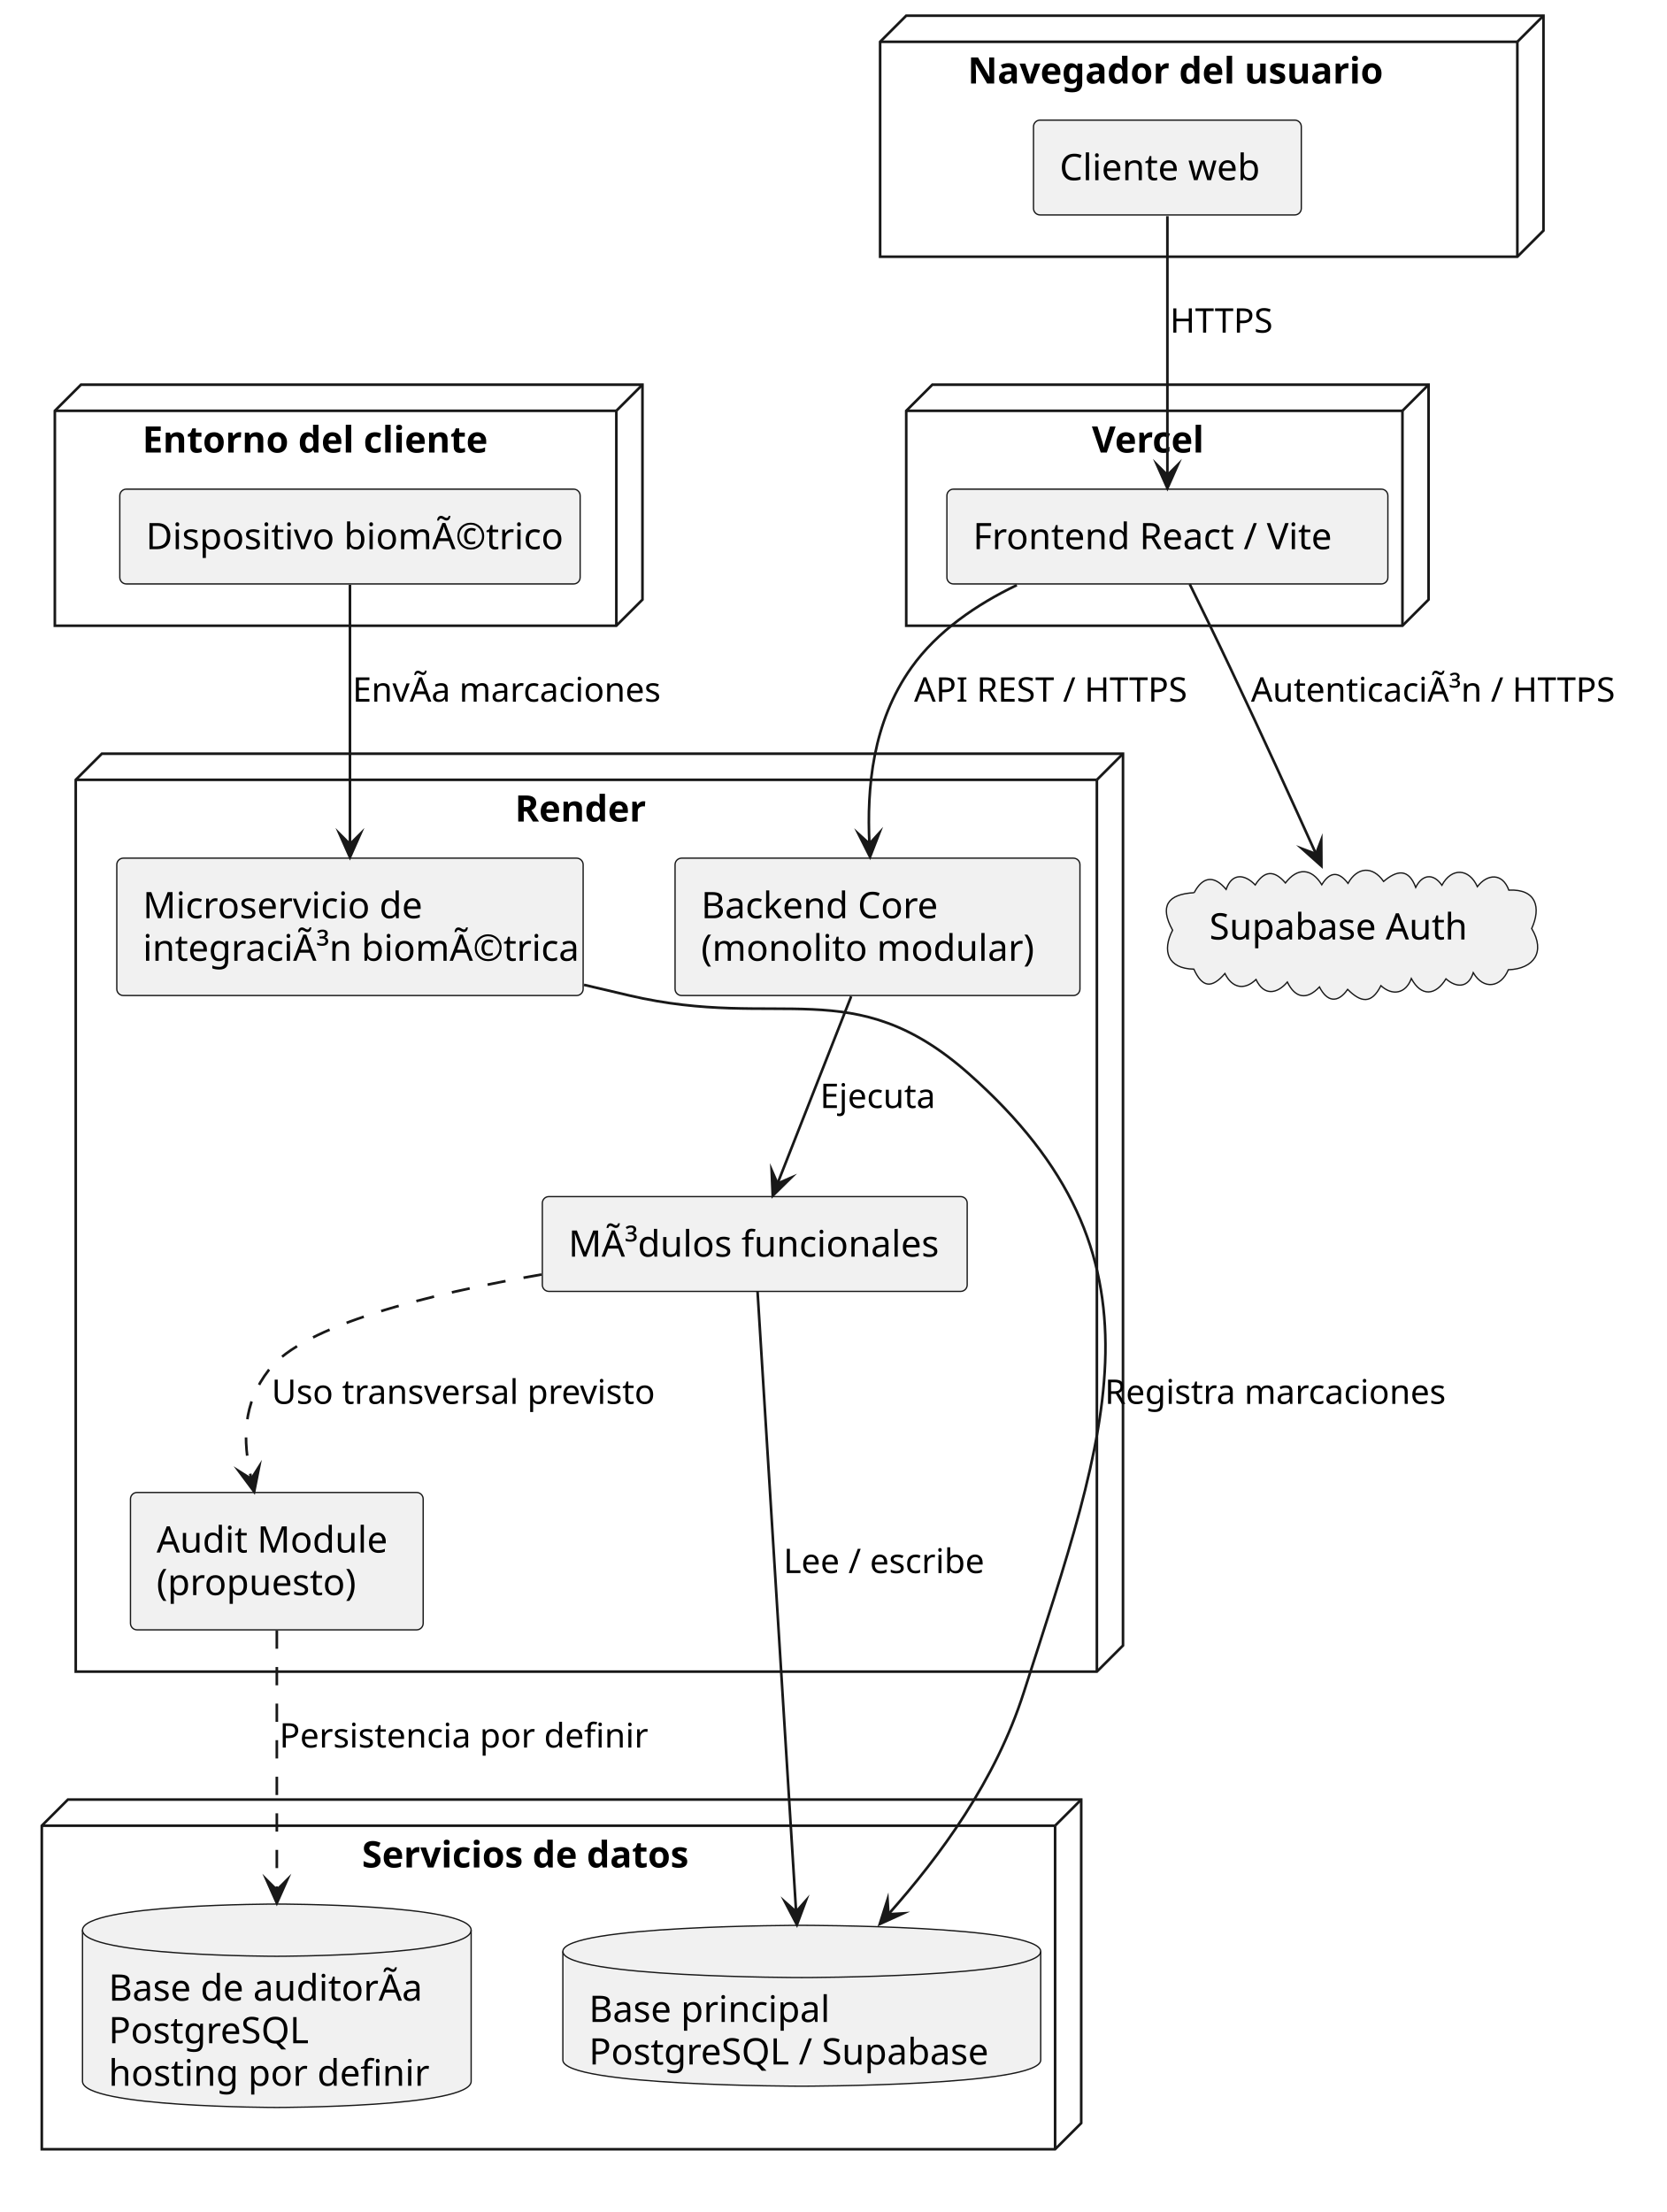
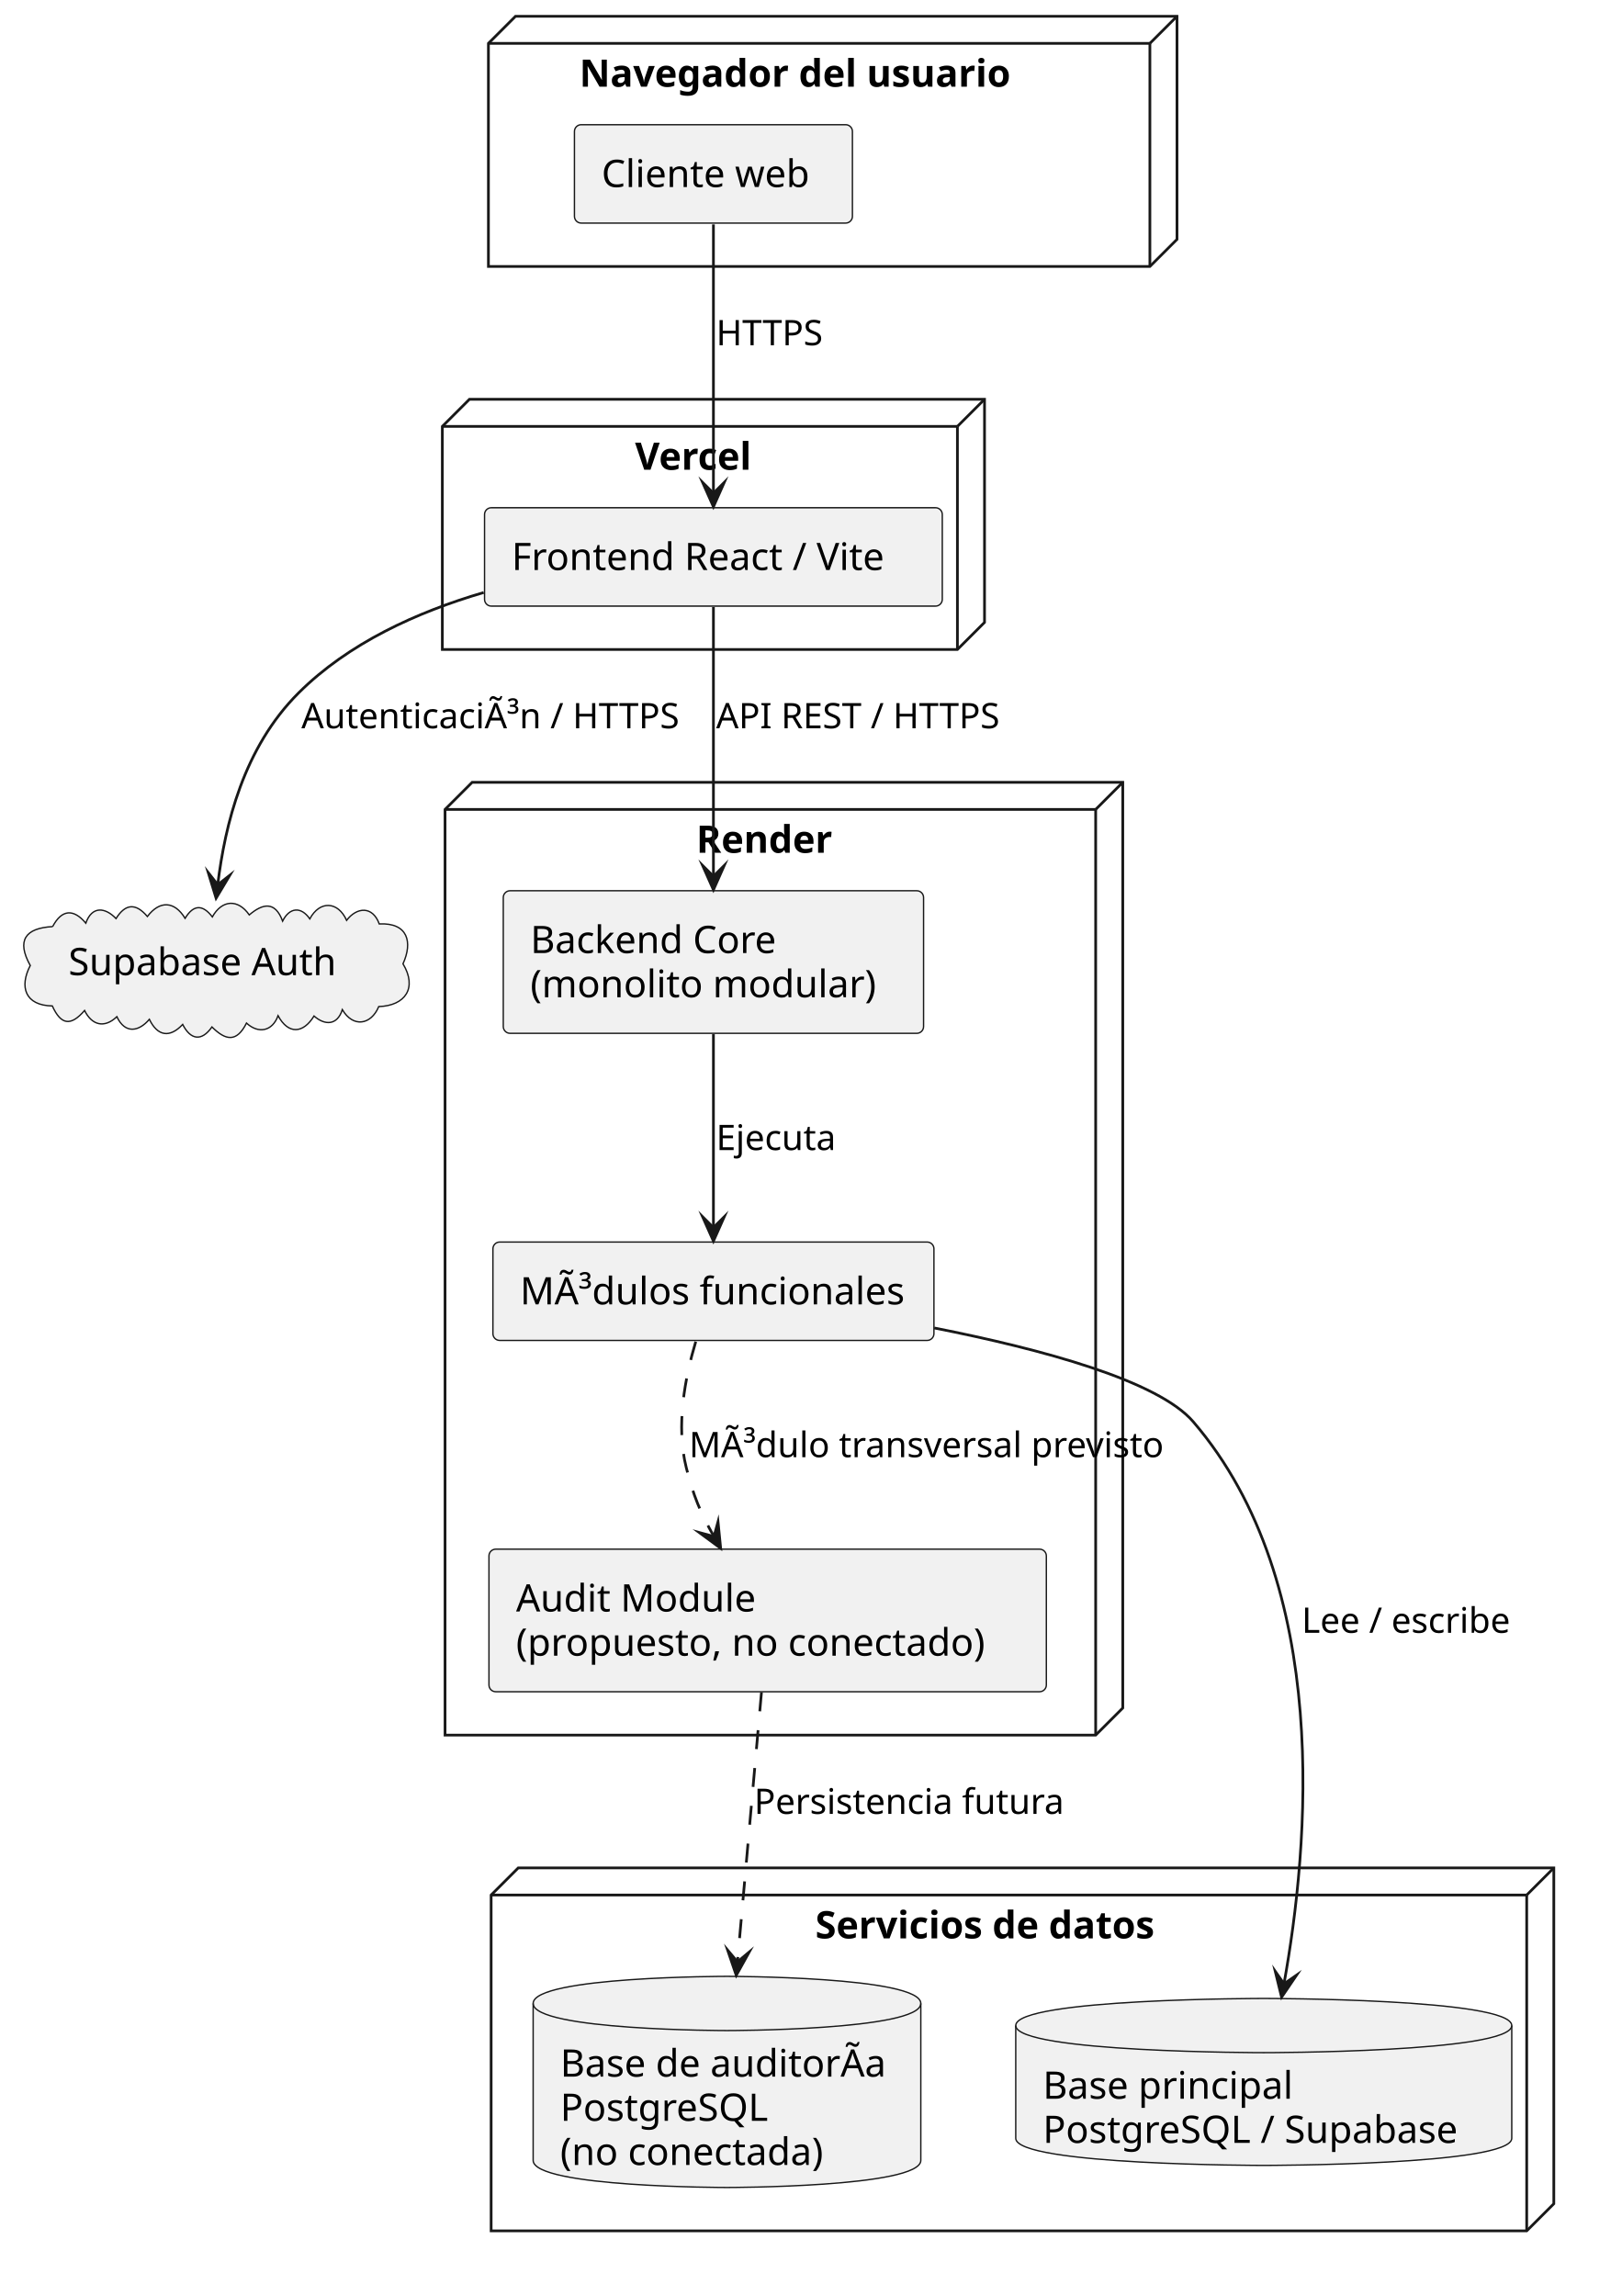
- <svg xmlns="http://www.w3.org/2000/svg" version="1.1" data-diagram-type="DESCRIPTION" style="width:638px;height:847px;background:#FFFFFF;" width="638px" height="847px" viewBox="0 0 638 847" zoomAndPan="magnify" preserveAspectRatio="none" contentStyleType="text/css">
+ <svg xmlns="http://www.w3.org/2000/svg" version="1.1" data-diagram-type="DESCRIPTION" style="width:598px;height:847px;background:#FFFFFF;" width="598px" height="847px" viewBox="0 0 598 847" zoomAndPan="magnify" preserveAspectRatio="none" contentStyleType="text/css">
  <defs />
  <g font-family="sans-serif" lengthAdjust="spacing">
    <g class="cluster" data-qualified-name="browser" id="ent0001" data-source-line="4">
-       <polygon points="337,16,347,6,591,6,591,88.3,581,98.3,337,98.3,337,16" fill="none" style="stroke:#181818;stroke-width:1;stroke-linejoin:miter;stroke-miterlimit:10;" />
-       <line x1="581" y1="16" x2="591" y2="6" style="stroke:#181818;stroke-width:1;" />
-       <line x1="337" y1="16" x2="581" y2="16" style="stroke:#181818;stroke-width:1;" />
-       <line x1="581" y1="16" x2="581" y2="98.3" style="stroke:#181818;stroke-width:1;" />
-       <text x="370.552" y="31.995" fill="#000" font-size="14" textLength="178.896" font-weight="700">Navegador del usuario</text>
+       <polygon points="180.168,16,190.168,6,434.168,6,434.168,88.3,424.168,98.3,180.168,98.3,180.168,16" fill="none" style="stroke:#181818;stroke-width:1;stroke-linejoin:miter;stroke-miterlimit:10;" />
+       <line x1="424.168" y1="16" x2="434.168" y2="6" style="stroke:#181818;stroke-width:1;" />
+       <line x1="180.168" y1="16" x2="424.168" y2="16" style="stroke:#181818;stroke-width:1;" />
+       <line x1="424.168" y1="16" x2="424.168" y2="98.3" style="stroke:#181818;stroke-width:1;" />
+       <text x="213.72" y="31.995" fill="#000" font-size="14" textLength="178.896" font-weight="700">Navegador del usuario</text>
    </g>
    <g class="cluster" data-qualified-name="vercel" id="ent0003" data-source-line="8">
-       <polygon points="347,157.3,357,147.3,547,147.3,547,229.6,537,239.6,347,239.6,347,157.3" fill="none" style="stroke:#181818;stroke-width:1;stroke-linejoin:miter;stroke-miterlimit:10;" />
-       <line x1="537" y1="157.3" x2="547" y2="147.3" style="stroke:#181818;stroke-width:1;" />
-       <line x1="347" y1="157.3" x2="537" y2="157.3" style="stroke:#181818;stroke-width:1;" />
-       <line x1="537" y1="157.3" x2="537" y2="239.6" style="stroke:#181818;stroke-width:1;" />
-       <text x="418.086" y="173.295" fill="#000" font-size="14" textLength="49.827" font-weight="700">Vercel</text>
+       <polygon points="163.168,157.3,173.168,147.3,363.168,147.3,363.168,229.6,353.168,239.6,163.168,239.6,163.168,157.3" fill="none" style="stroke:#181818;stroke-width:1;stroke-linejoin:miter;stroke-miterlimit:10;" />
+       <line x1="353.168" y1="157.3" x2="363.168" y2="147.3" style="stroke:#181818;stroke-width:1;" />
+       <line x1="163.168" y1="157.3" x2="353.168" y2="157.3" style="stroke:#181818;stroke-width:1;" />
+       <line x1="353.168" y1="157.3" x2="353.168" y2="239.6" style="stroke:#181818;stroke-width:1;" />
+       <text x="234.254" y="173.295" fill="#000" font-size="14" textLength="49.827" font-weight="700">Vercel</text>
    </g>
    <g class="cluster" data-qualified-name="render" id="ent0005" data-source-line="12">
-       <polygon points="29,298.6,39,288.6,430,288.6,430,630.08,420,640.08,29,640.08,29,298.6" fill="none" style="stroke:#181818;stroke-width:1;stroke-linejoin:miter;stroke-miterlimit:10;" />
-       <line x1="420" y1="298.6" x2="430" y2="288.6" style="stroke:#181818;stroke-width:1;" />
-       <line x1="29" y1="298.6" x2="420" y2="298.6" style="stroke:#181818;stroke-width:1;" />
-       <line x1="420" y1="298.6" x2="420" y2="640.08" style="stroke:#181818;stroke-width:1;" />
-       <text x="197.168" y="314.595" fill="#000" font-size="14" textLength="56.663" font-weight="700">Render</text>
+       <polygon points="164.168,298.6,174.168,288.6,414.168,288.6,414.168,630.08,404.168,640.08,164.168,640.08,164.168,298.6" fill="none" style="stroke:#181818;stroke-width:1;stroke-linejoin:miter;stroke-miterlimit:10;" />
+       <line x1="404.168" y1="298.6" x2="414.168" y2="288.6" style="stroke:#181818;stroke-width:1;" />
+       <line x1="164.168" y1="298.6" x2="404.168" y2="298.6" style="stroke:#181818;stroke-width:1;" />
+       <line x1="404.168" y1="298.6" x2="404.168" y2="640.08" style="stroke:#181818;stroke-width:1;" />
+       <text x="256.836" y="314.595" fill="#000" font-size="14" textLength="56.663" font-weight="700">Render</text>
    </g>
-     <g class="cluster" data-qualified-name="data" id="ent0010" data-source-line="19">
-       <polygon points="16,699.08,26,689.08,414,689.08,414,812.97,404,822.97,16,822.97,16,699.08" fill="none" style="stroke:#181818;stroke-width:1;stroke-linejoin:miter;stroke-miterlimit:10;" />
-       <line x1="404" y1="699.08" x2="414" y2="689.08" style="stroke:#181818;stroke-width:1;" />
-       <line x1="16" y1="699.08" x2="404" y2="699.08" style="stroke:#181818;stroke-width:1;" />
-       <line x1="404" y1="699.08" x2="404" y2="822.97" style="stroke:#181818;stroke-width:1;" />
-       <text x="138.583" y="715.075" fill="#000" font-size="14" textLength="144.833" font-weight="700">Servicios de datos</text>
-     </g>
-     <g class="cluster" data-qualified-name="device" id="ent0014" data-source-line="26">
-       <polygon points="21,157.3,31,147.3,246,147.3,246,229.6,236,239.6,21,239.6,21,157.3" fill="none" style="stroke:#181818;stroke-width:1;stroke-linejoin:miter;stroke-miterlimit:10;" />
-       <line x1="236" y1="157.3" x2="246" y2="147.3" style="stroke:#181818;stroke-width:1;" />
-       <line x1="21" y1="157.3" x2="236" y2="157.3" style="stroke:#181818;stroke-width:1;" />
-       <line x1="236" y1="157.3" x2="236" y2="239.6" style="stroke:#181818;stroke-width:1;" />
-       <text x="54.53" y="173.295" fill="#000" font-size="14" textLength="149.939" font-weight="700">Entorno del cliente</text>
+     <g class="cluster" data-qualified-name="data" id="ent0009" data-source-line="18">
+       <polygon points="181.168,699.08,191.168,689.08,573.168,689.08,573.168,812.97,563.168,822.97,181.168,822.97,181.168,699.08" fill="none" style="stroke:#181818;stroke-width:1;stroke-linejoin:miter;stroke-miterlimit:10;" />
+       <line x1="563.168" y1="699.08" x2="573.168" y2="689.08" style="stroke:#181818;stroke-width:1;" />
+       <line x1="181.168" y1="699.08" x2="563.168" y2="699.08" style="stroke:#181818;stroke-width:1;" />
+       <line x1="563.168" y1="699.08" x2="563.168" y2="822.97" style="stroke:#181818;stroke-width:1;" />
+       <text x="300.751" y="715.075" fill="#000" font-size="14" textLength="144.833" font-weight="700">Servicios de datos</text>
    </g>
    <g class="entity" data-qualified-name="browser.client" id="ent0002" data-source-line="5">
-       <rect x="395.73" y="46" width="102.544" height="36.297" fill="#F1F1F1" style="stroke:#181818;stroke-width:0.5;" rx="2.5" ry="2.5" />
-       <text x="405.73" y="68.995" fill="#000" font-size="14" textLength="82.544">Cliente web</text>
+       <rect x="211.898" y="46" width="102.544" height="36.297" fill="#F1F1F1" style="stroke:#181818;stroke-width:0.5;" rx="2.5" ry="2.5" />
+       <text x="221.898" y="68.995" fill="#000" font-size="14" textLength="82.544">Cliente web</text>
    </g>
    <g class="entity" data-qualified-name="vercel.frontend" id="ent0004" data-source-line="9">
-       <rect x="362.57" y="187.3" width="168.853" height="36.297" fill="#F1F1F1" style="stroke:#181818;stroke-width:0.5;" rx="2.5" ry="2.5" />
-       <text x="372.57" y="210.295" fill="#000" font-size="14" textLength="148.853">Frontend React / Vite</text>
+       <rect x="178.738" y="187.3" width="168.853" height="36.297" fill="#F1F1F1" style="stroke:#181818;stroke-width:0.5;" rx="2.5" ry="2.5" />
+       <text x="188.738" y="210.295" fill="#000" font-size="14" textLength="148.853">Frontend React / Vite</text>
    </g>
    <g class="entity" data-qualified-name="render.core" id="ent0006" data-source-line="13">
-       <rect x="258.48" y="328.6" width="155.037" height="52.594" fill="#F1F1F1" style="stroke:#181818;stroke-width:0.5;" rx="2.5" ry="2.5" />
-       <text x="268.48" y="351.595" fill="#000" font-size="14" textLength="97.521">Backend Core</text>
-       <text x="268.48" y="367.892" fill="#000" font-size="14" textLength="135.037">(monolito modular)</text>
+       <rect x="185.648" y="328.6" width="155.037" height="52.594" fill="#F1F1F1" style="stroke:#181818;stroke-width:0.5;" rx="2.5" ry="2.5" />
+       <text x="195.648" y="351.595" fill="#000" font-size="14" textLength="97.521">Backend Core</text>
+       <text x="195.648" y="367.892" fill="#000" font-size="14" textLength="135.037">(monolito modular)</text>
    </g>
-     <g class="entity" data-qualified-name="render.integration" id="ent0007" data-source-line="14">
-       <rect x="44.72" y="328.6" width="178.566" height="52.594" fill="#F1F1F1" style="stroke:#181818;stroke-width:0.5;" rx="2.5" ry="2.5" />
-       <text x="54.72" y="351.595" fill="#000" font-size="14" textLength="113.928">Microservicio de</text>
-       <text x="54.72" y="367.892" fill="#000" font-size="14" textLength="158.566">integraciÃ³n biomÃ©trica</text>
+     <g class="entity" data-qualified-name="render.modules" id="ent0007" data-source-line="14">
+       <rect x="181.828" y="458.19" width="162.68" height="36.297" fill="#F1F1F1" style="stroke:#181818;stroke-width:0.5;" rx="2.5" ry="2.5" />
+       <text x="191.828" y="481.185" fill="#000" font-size="14" textLength="142.68">MÃ³dulos funcionales</text>
    </g>
-     <g class="entity" data-qualified-name="render.modules" id="ent0008" data-source-line="15">
-       <rect x="207.66" y="458.19" width="162.68" height="36.297" fill="#F1F1F1" style="stroke:#181818;stroke-width:0.5;" rx="2.5" ry="2.5" />
-       <text x="217.66" y="481.185" fill="#000" font-size="14" textLength="142.68">MÃ³dulos funcionales</text>
+     <g class="entity" data-qualified-name="render.audit" id="ent0008" data-source-line="15">
+       <rect x="180.368" y="571.49" width="205.609" height="52.594" fill="#F1F1F1" style="stroke:#181818;stroke-width:0.5;" rx="2.5" ry="2.5" />
+       <text x="190.368" y="594.485" fill="#000" font-size="14" textLength="92.073">Audit Module</text>
+       <text x="190.368" y="610.782" fill="#000" font-size="14" textLength="185.609">(propuesto, no conectado)</text>
    </g>
-     <g class="entity" data-qualified-name="render.audit" id="ent0009" data-source-line="16">
-       <rect x="49.96" y="571.49" width="112.073" height="52.594" fill="#F1F1F1" style="stroke:#181818;stroke-width:0.5;" rx="2.5" ry="2.5" />
-       <text x="59.96" y="594.485" fill="#000" font-size="14" textLength="92.073">Audit Module</text>
-       <text x="59.96" y="610.782" fill="#000" font-size="14" textLength="81.854">(propuesto)</text>
+     <g class="entity" data-qualified-name="data.primary_db" id="ent0010" data-source-line="19">
+       <path d="M374.688,747.23 C374.688,737.23 466.172,737.23 466.172,737.23 C466.172,737.23 557.657,737.23 557.657,747.23 L557.657,788.824 C557.657,798.824 466.172,798.824 466.172,798.824 C466.172,798.824 374.688,798.824 374.688,788.824 L374.688,747.23" style="stroke:#181818;stroke-width:0.5;" fill="#F1F1F1" />
+       <path d="M374.688,747.23 C374.688,757.23 466.172,757.23 466.172,757.23 C466.172,757.23 557.657,757.23 557.657,747.23" style="stroke:#181818;stroke-width:0.5;" fill="none" />
+       <text x="384.688" y="774.225" fill="#000" font-size="14" textLength="98.889">Base principal</text>
+       <text x="384.688" y="790.522" fill="#000" font-size="14" textLength="162.969">PostgreSQL / Supabase</text>
    </g>
-     <g class="entity" data-qualified-name="data.primary_db" id="ent0011" data-source-line="20">
-       <path d="M215.52,747.23 C215.52,737.23 307.004,737.23 307.004,737.23 C307.004,737.23 398.489,737.23 398.489,747.23 L398.489,788.824 C398.489,798.824 307.004,798.824 307.004,798.824 C307.004,798.824 215.52,798.824 215.52,788.824 L215.52,747.23" style="stroke:#181818;stroke-width:0.5;" fill="#F1F1F1" />
-       <path d="M215.52,747.23 C215.52,757.23 307.004,757.23 307.004,757.23 C307.004,757.23 398.489,757.23 398.489,747.23" style="stroke:#181818;stroke-width:0.5;" fill="none" />
-       <text x="225.52" y="774.225" fill="#000" font-size="14" textLength="98.889">Base principal</text>
-       <text x="225.52" y="790.522" fill="#000" font-size="14" textLength="162.969">PostgreSQL / Supabase</text>
+     <g class="entity" data-qualified-name="data.audit_db" id="ent0011" data-source-line="20">
+       <path d="M196.668,739.08 C196.668,729.08 268.168,729.08 268.168,729.08 C268.168,729.08 339.667,729.08 339.667,739.08 L339.667,796.971 C339.667,806.971 268.168,806.971 268.168,806.971 C268.168,806.971 196.668,806.971 196.668,796.971 L196.668,739.08" style="stroke:#181818;stroke-width:0.5;" fill="#F1F1F1" />
+       <path d="M196.668,739.08 C196.668,749.08 268.168,749.08 268.168,749.08 C268.168,749.08 339.667,749.08 339.667,739.08" style="stroke:#181818;stroke-width:0.5;" fill="none" />
+       <text x="206.668" y="766.075" fill="#000" font-size="14" textLength="122.999">Base de auditorÃ­a</text>
+       <text x="206.668" y="782.372" fill="#000" font-size="14" textLength="80.753">PostgreSQL</text>
+       <text x="206.668" y="798.669" fill="#000" font-size="14" textLength="105.793">(no conectada)</text>
    </g>
-     <g class="entity" data-qualified-name="data.audit_db" id="ent0012" data-source-line="21">
-       <path d="M31.59,739.08 C31.59,729.08 105.998,729.08 105.998,729.08 C105.998,729.08 180.406,729.08 180.406,739.08 L180.406,796.971 C180.406,806.971 105.998,806.971 105.998,806.971 C105.998,806.971 31.59,806.971 31.59,796.971 L31.59,739.08" style="stroke:#181818;stroke-width:0.5;" fill="#F1F1F1" />
-       <path d="M31.59,739.08 C31.59,749.08 105.998,749.08 105.998,749.08 C105.998,749.08 180.406,749.08 180.406,739.08" style="stroke:#181818;stroke-width:0.5;" fill="none" />
-       <text x="41.59" y="766.075" fill="#000" font-size="14" textLength="122.999">Base de auditorÃ­a</text>
-       <text x="41.59" y="782.372" fill="#000" font-size="14" textLength="80.753">PostgreSQL</text>
-       <text x="41.59" y="798.669" fill="#000" font-size="14" textLength="128.816">hosting por definir</text>
+     <g class="entity" data-qualified-name="supabase_auth" id="ent0012" data-source-line="23">
+       <path d="M19.416,341.823 C22.749,335.486 27.097,335.121 31.651,340.555 C33.945,334.037 38.89,334.761 42.797,338.862 C46.32,333.24 50.138,333.133 54.363,338.094 C58.907,332.125 64.34,332.333 68.278,338.774 C71.356,333.689 74.729,333.554 78.324,338.243 C81.855,331.922 87.759,331.485 91.954,337.509 C96.896,333.293 101.479,332.305 104.251,339.79 C106.736,334.785 110.996,334.23 114.276,338.972 C117.988,332.079 124.695,332.479 127.855,339.51 C131.605,334.607 137.437,334.087 139.902,340.837 C150.507,340.321 152.291,347.589 148.657,355.548 C154.014,364.48 149.52,370.998 139.711,371.339 C136.875,378.132 130.249,379.202 126.281,372.462 C124.406,378.36 119.824,378.32 115.835,374.809 C111.887,381.249 106.406,381.778 102.569,374.699 C100.462,380.48 95.328,381.464 90.925,377.421 C87.283,384.684 83.197,383.836 78.184,378.846 C74.341,384.35 70.272,383.586 67.387,377.919 C62.618,382.996 58.128,382.294 55.098,376.034 C51.182,380.616 46.129,381.501 43.107,375.061 C38.519,379.439 33.892,378.249 31.196,372.773 C26.147,378.616 22.53,378.216 19.299,371.104 C9.246,370.923 7.058,364.077 11.16,356.178 C6,346.896 9.348,342.348 19.416,341.823" style="stroke:#181818;stroke-width:0.5;" fill="#F1F1F1" />
+       <text x="25.238" y="359.735" fill="#000" font-size="14" textLength="105.861">Supabase Auth</text>
    </g>
-     <g class="entity" data-qualified-name="device.biometric" id="ent0015" data-source-line="27">
-       <rect x="45.87" y="187.3" width="176.27" height="36.297" fill="#F1F1F1" style="stroke:#181818;stroke-width:0.5;" rx="2.5" ry="2.5" />
-       <text x="55.87" y="210.295" fill="#000" font-size="14" textLength="156.27">Dispositivo biomÃ©trico</text>
+     <g class="link" data-entity-1="ent0002" data-entity-2="ent0004" id="lnk13" data-source-line="25" data-link-type="dependency">
+       <path d="M263.168,82.79 C263.168,109.59 263.168,155.24 263.168,181.95" style="stroke:#181818;stroke-width:1;" fill="none" id="client-to-frontend" />
+       <polygon points="263.168,186.95,267.168,177.95,263.168,181.95,259.168,177.95,263.168,186.95" fill="#181818" style="stroke:#181818;stroke-width:1;stroke-linejoin:miter;stroke-miterlimit:10;" />
+       <text x="264.168" y="127.367" fill="#000" font-size="13" textLength="41.749">HTTPS</text>
    </g>
-     <g class="entity" data-qualified-name="supabase_auth" id="ent0013" data-source-line="24">
-       <path d="M457.248,341.823 C460.581,335.486 464.929,335.121 469.483,340.555 C471.777,334.037 476.722,334.761 480.629,338.862 C484.152,333.24 487.97,333.133 492.195,338.094 C496.739,332.125 502.172,332.333 506.11,338.774 C509.188,333.689 512.561,333.554 516.156,338.243 C519.687,331.922 525.591,331.485 529.786,337.509 C534.728,333.293 539.311,332.305 542.083,339.79 C544.568,334.785 548.828,334.23 552.108,338.972 C555.82,332.079 562.527,332.479 565.687,339.51 C569.437,334.607 575.269,334.087 577.734,340.837 C588.339,340.321 590.123,347.589 586.489,355.548 C591.846,364.48 587.352,370.998 577.543,371.339 C574.707,378.132 568.081,379.202 564.113,372.462 C562.238,378.36 557.656,378.32 553.667,374.809 C549.719,381.249 544.238,381.778 540.401,374.699 C538.294,380.48 533.16,381.464 528.757,377.421 C525.115,384.684 521.029,383.836 516.016,378.846 C512.173,384.35 508.104,383.586 505.219,377.919 C500.45,382.996 495.96,382.294 492.93,376.034 C489.014,380.616 483.961,381.501 480.939,375.061 C476.351,379.439 471.724,378.249 469.028,372.773 C463.979,378.616 460.362,378.216 457.131,371.104 C447.078,370.923 444.89,364.077 448.992,356.178 C443.832,346.896 447.18,342.348 457.248,341.823" style="stroke:#181818;stroke-width:0.5;" fill="#F1F1F1" />
-       <text x="463.07" y="359.735" fill="#000" font-size="14" textLength="105.861">Supabase Auth</text>
+     <g class="link" data-entity-1="ent0004" data-entity-2="ent0006" id="lnk14" data-source-line="26" data-link-type="dependency">
+       <path d="M263.168,223.94 C263.168,249.8 263.168,293.38 263.168,323.27" style="stroke:#181818;stroke-width:1;" fill="none" id="frontend-to-core" />
+       <polygon points="263.168,328.27,267.168,319.27,263.168,323.27,259.168,319.27,263.168,328.27" fill="#181818" style="stroke:#181818;stroke-width:1;stroke-linejoin:miter;stroke-miterlimit:10;" />
+       <text x="264.168" y="268.667" fill="#000" font-size="13" textLength="112.531">API REST / HTTPS</text>
    </g>
-     <g class="link" data-entity-1="ent0002" data-entity-2="ent0004" id="lnk16" data-source-line="30" data-link-type="dependency">
-       <path d="M447,82.79 C447,109.59 447,155.24 447,181.95" style="stroke:#181818;stroke-width:1;" fill="none" id="client-to-frontend" />
-       <polygon points="447,186.95,451,177.95,447,181.95,443,177.95,447,186.95" fill="#181818" style="stroke:#181818;stroke-width:1;stroke-linejoin:miter;stroke-miterlimit:10;" />
-       <text x="448" y="127.367" fill="#000" font-size="13" textLength="41.749">HTTPS</text>
+     <g class="link" data-entity-1="ent0004" data-entity-2="ent0012" id="lnk15" data-source-line="27" data-link-type="dependency">
+       <path d="M178.428,218.58 C153.768,225.79 128.548,237.28 110.168,255.6 C89.828,275.86 83.013,304.227 80.313,326.377" style="stroke:#181818;stroke-width:1;" fill="none" id="frontend-to-supabase_auth" />
+       <polygon points="79.708,331.34,84.768,322.89,80.313,326.377,76.826,321.922,79.708,331.34" fill="#181818" style="stroke:#181818;stroke-width:1;stroke-linejoin:miter;stroke-miterlimit:10;" />
+       <text x="111.168" y="268.667" fill="#000" font-size="13" textLength="143.635">AutenticaciÃ³n / HTTPS</text>
    </g>
-     <g class="link" data-entity-1="ent0004" data-entity-2="ent0006" id="lnk17" data-source-line="31" data-link-type="dependency">
-       <path d="M389.35,224.04 C374,231.42 358.94,241.64 349,255.6 C334.02,276.63 331.894,301.766 332.904,323.116" style="stroke:#181818;stroke-width:1;" fill="none" id="frontend-to-core" />
-       <polygon points="333.14,328.11,336.71,318.931,332.904,323.116,328.719,319.309,333.14,328.11" fill="#181818" style="stroke:#181818;stroke-width:1;stroke-linejoin:miter;stroke-miterlimit:10;" />
-       <text x="350" y="268.667" fill="#000" font-size="13" textLength="112.531">API REST / HTTPS</text>
+     <g class="link" data-entity-1="ent0006" data-entity-2="ent0007" id="lnk16" data-source-line="28" data-link-type="dependency">
+       <path d="M263.168,381.52 C263.168,404.55 263.168,432.76 263.168,452.86" style="stroke:#181818;stroke-width:1;" fill="none" id="core-to-modules" />
+       <polygon points="263.168,457.86,267.168,448.86,263.168,452.86,259.168,448.86,263.168,457.86" fill="#181818" style="stroke:#181818;stroke-width:1;stroke-linejoin:miter;stroke-miterlimit:10;" />
+       <text x="264.168" y="424.257" fill="#000" font-size="13" textLength="48.274">Ejecuta</text>
    </g>
-     <g class="link" data-entity-1="ent0004" data-entity-2="ent0013" id="lnk18" data-source-line="32" data-link-type="dependency">
-       <path d="M455.55,223.68 C460.18,233.09 465.97,244.95 471,255.6 C483.28,281.55 494.893,307.033 503.913,327.013" style="stroke:#181818;stroke-width:1;" fill="none" id="frontend-to-supabase_auth" />
-       <polygon points="505.97,331.57,505.913,321.721,503.913,327.013,498.621,325.013,505.97,331.57" fill="#181818" style="stroke:#181818;stroke-width:1;stroke-linejoin:miter;stroke-miterlimit:10;" />
-       <text x="479" y="268.667" fill="#000" font-size="13" textLength="143.635">AutenticaciÃ³n / HTTPS</text>
+     <g class="link" data-entity-1="ent0007" data-entity-2="ent0010" id="lnk17" data-source-line="29" data-link-type="dependency">
+       <path d="M344.618,489.89 C384.728,497.8 427.238,509.4 440.168,524.49 C491.708,584.61 482.713,681.389 473.633,731.849" style="stroke:#181818;stroke-width:1;" fill="none" id="modules-to-primary_db" />
+       <polygon points="472.748,736.77,478.279,728.621,473.633,731.849,470.405,727.204,472.748,736.77" fill="#181818" style="stroke:#181818;stroke-width:1;stroke-linejoin:miter;stroke-miterlimit:10;" />
+       <text x="480.168" y="602.347" fill="#000" font-size="13" textLength="83.008">Lee / escribe</text>
    </g>
-     <g class="link" data-entity-1="ent0006" data-entity-2="ent0008" id="lnk19" data-source-line="33" data-link-type="dependency">
-       <path d="M325.92,381.52 C316.85,404.55 305.621,433.107 297.711,453.207" style="stroke:#181818;stroke-width:1;" fill="none" id="core-to-modules" />
-       <polygon points="295.88,457.86,302.898,450.95,297.711,453.207,295.454,448.02,295.88,457.86" fill="#181818" style="stroke:#181818;stroke-width:1;stroke-linejoin:miter;stroke-miterlimit:10;" />
-       <text x="314" y="424.257" fill="#000" font-size="13" textLength="48.274">Ejecuta</text>
+     <g class="link" data-entity-1="ent0007" data-entity-2="ent0008" id="lnk18" data-source-line="30" data-link-type="dependency">
+       <path d="M256.648,494.94 C252.738,507.93 249.228,525.97 253.168,541.49 C255.778,551.75 258.244,557.835 263.364,566.825" style="stroke:#181818;stroke-width:1;stroke-dasharray:7,7;" fill="none" id="modules-to-audit" />
+       <polygon points="265.838,571.17,264.86,561.37,263.364,566.825,257.908,565.329,265.838,571.17" fill="#181818" style="stroke:#181818;stroke-width:1;stroke-linejoin:miter;stroke-miterlimit:10;" />
+       <text x="254.168" y="537.557" fill="#000" font-size="13" textLength="181.022">MÃ³dulo transversal previsto</text>
    </g>
-     <g class="link" data-entity-1="ent0008" data-entity-2="ent0011" id="lnk20" data-source-line="34" data-link-type="dependency">
-       <path d="M290.07,494.59 C293.04,542.34 301.08,671.68 304.83,732.02" style="stroke:#181818;stroke-width:1;" fill="none" id="modules-to-primary_db" />
-       <polygon points="305.14,737.01,308.574,727.779,304.83,732.02,300.589,728.275,305.14,737.01" fill="#181818" style="stroke:#181818;stroke-width:1;stroke-linejoin:miter;stroke-miterlimit:10;" />
-       <text x="300" y="602.347" fill="#000" font-size="13" textLength="83.008">Lee / escribe</text>
-     </g>
-     <g class="link" data-entity-1="ent0015" data-entity-2="ent0007" id="lnk21" data-source-line="35" data-link-type="dependency">
-       <path d="M134,223.94 C134,249.8 134,293.38 134,323.27" style="stroke:#181818;stroke-width:1;" fill="none" id="biometric-to-integration" />
-       <polygon points="134,328.27,138,319.27,134,323.27,130,319.27,134,328.27" fill="#181818" style="stroke:#181818;stroke-width:1;stroke-linejoin:miter;stroke-miterlimit:10;" />
-       <text x="135" y="268.667" fill="#000" font-size="13" textLength="122.668">EnvÃ­a marcaciones</text>
-     </g>
-     <g class="link" data-entity-1="ent0007" data-entity-2="ent0011" id="lnk22" data-source-line="36" data-link-type="dependency">
-       <path d="M223.61,377.11 C229.49,378.5 235.33,379.86 241,381.19 C298.74,394.68 326.63,371.86 371,411.19 C450.1,481.3 424.27,547.43 392,648.08 C381.15,681.92 360.069,710.58 340.179,732.99" style="stroke:#181818;stroke-width:1;" fill="none" id="integration-to-primary_db" />
-       <polygon points="336.86,736.73,345.826,732.654,340.179,732.99,339.843,727.344,336.86,736.73" fill="#181818" style="stroke:#181818;stroke-width:1;stroke-linejoin:miter;stroke-miterlimit:10;" />
-       <text x="423" y="537.557" fill="#000" font-size="13" textLength="141.02">Registra marcaciones</text>
-     </g>
-     <g class="link" data-entity-1="ent0008" data-entity-2="ent0009" id="lnk23" data-source-line="37" data-link-type="dependency">
-       <path d="M207.34,488.03 C163.69,495.6 116.25,507.46 103,524.49 C92.89,537.47 92.821,551.222 96.221,566.312" style="stroke:#181818;stroke-width:1;stroke-dasharray:7,7;" fill="none" id="modules-to-audit" />
-       <polygon points="97.32,571.19,99.244,561.531,96.221,566.312,91.44,563.289,97.32,571.19" fill="#181818" style="stroke:#181818;stroke-width:1;stroke-linejoin:miter;stroke-miterlimit:10;" />
-       <text x="104" y="537.557" fill="#000" font-size="13" textLength="158.038">Uso transversal previsto</text>
-     </g>
-     <g class="link" data-entity-1="ent0009" data-entity-2="ent0012" id="lnk24" data-source-line="38" data-link-type="dependency">
-       <path d="M106,624.33 C106,652.1 106,691.75 106,723.71" style="stroke:#181818;stroke-width:1;stroke-dasharray:7,7;" fill="none" id="audit-to-audit_db" />
-       <polygon points="106,728.71,110,719.71,106,723.71,102,719.71,106,728.71" fill="#181818" style="stroke:#181818;stroke-width:1;stroke-linejoin:miter;stroke-miterlimit:10;" />
-       <text x="107" y="669.147" fill="#000" font-size="13" textLength="149.849">Persistencia por definir</text>
+     <g class="link" data-entity-1="ent0008" data-entity-2="ent0011" id="lnk19" data-source-line="31" data-link-type="dependency">
+       <path d="M280.888,624.33 C278.418,652.1 274.882,691.77 272.032,723.73" style="stroke:#181818;stroke-width:1;stroke-dasharray:7,7;" fill="none" id="audit-to-audit_db" />
+       <polygon points="271.588,728.71,276.372,720.101,272.032,723.73,268.403,719.39,271.588,728.71" fill="#181818" style="stroke:#181818;stroke-width:1;stroke-linejoin:miter;stroke-miterlimit:10;" />
+       <text x="278.168" y="669.147" fill="#000" font-size="13" textLength="121.996">Persistencia futura</text>
    </g>
  </g>
</svg>
